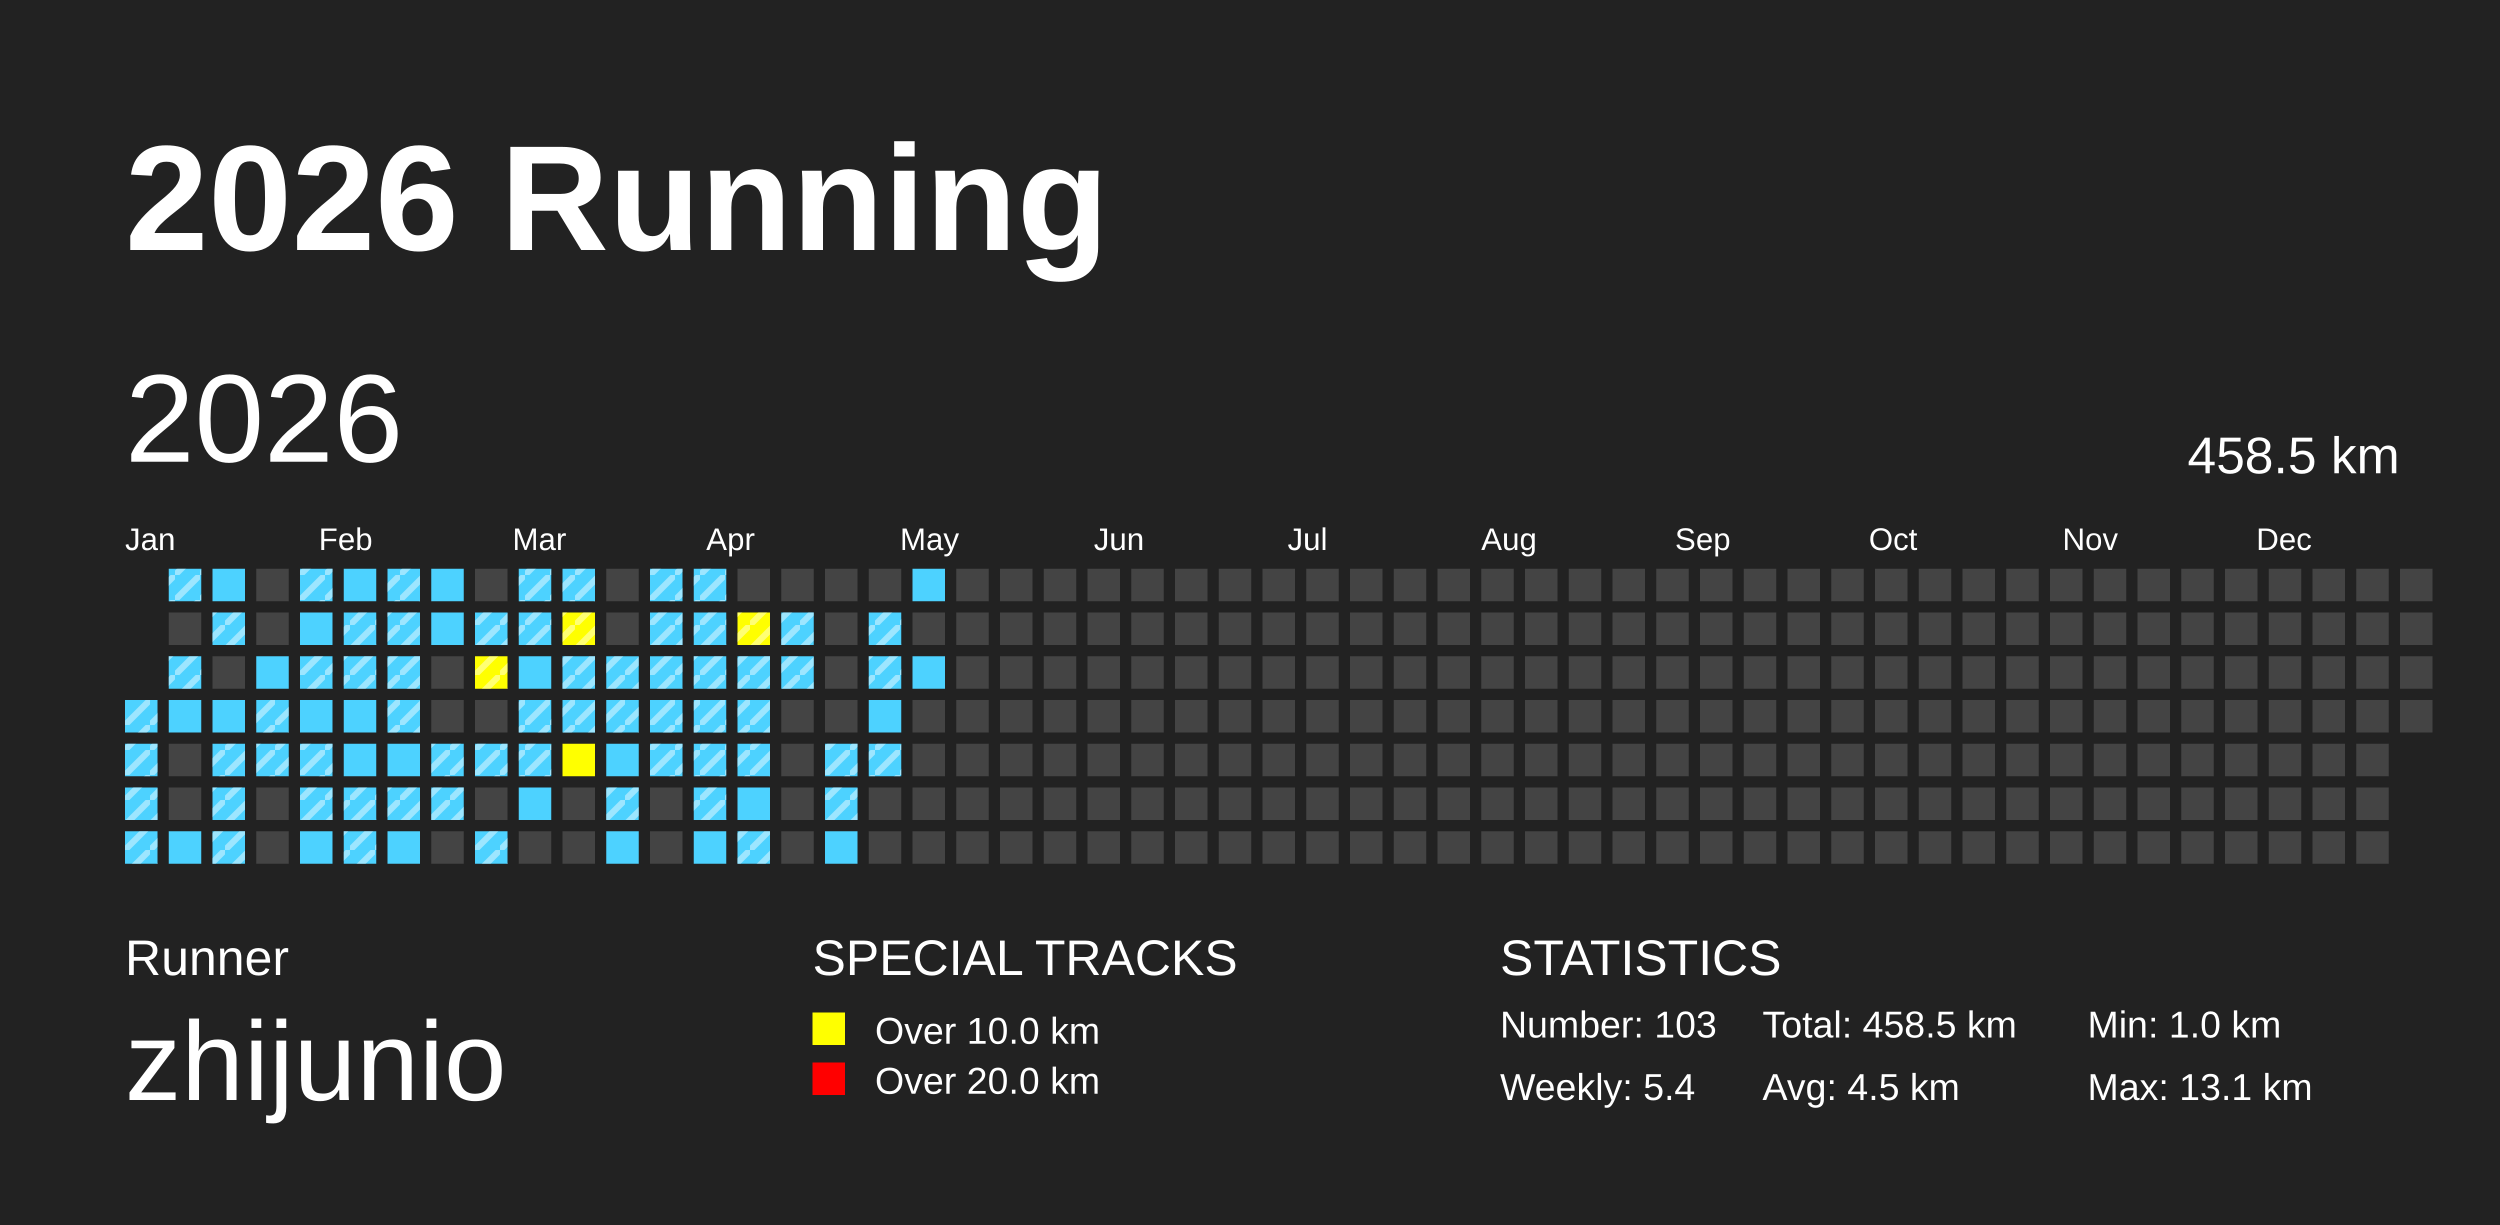
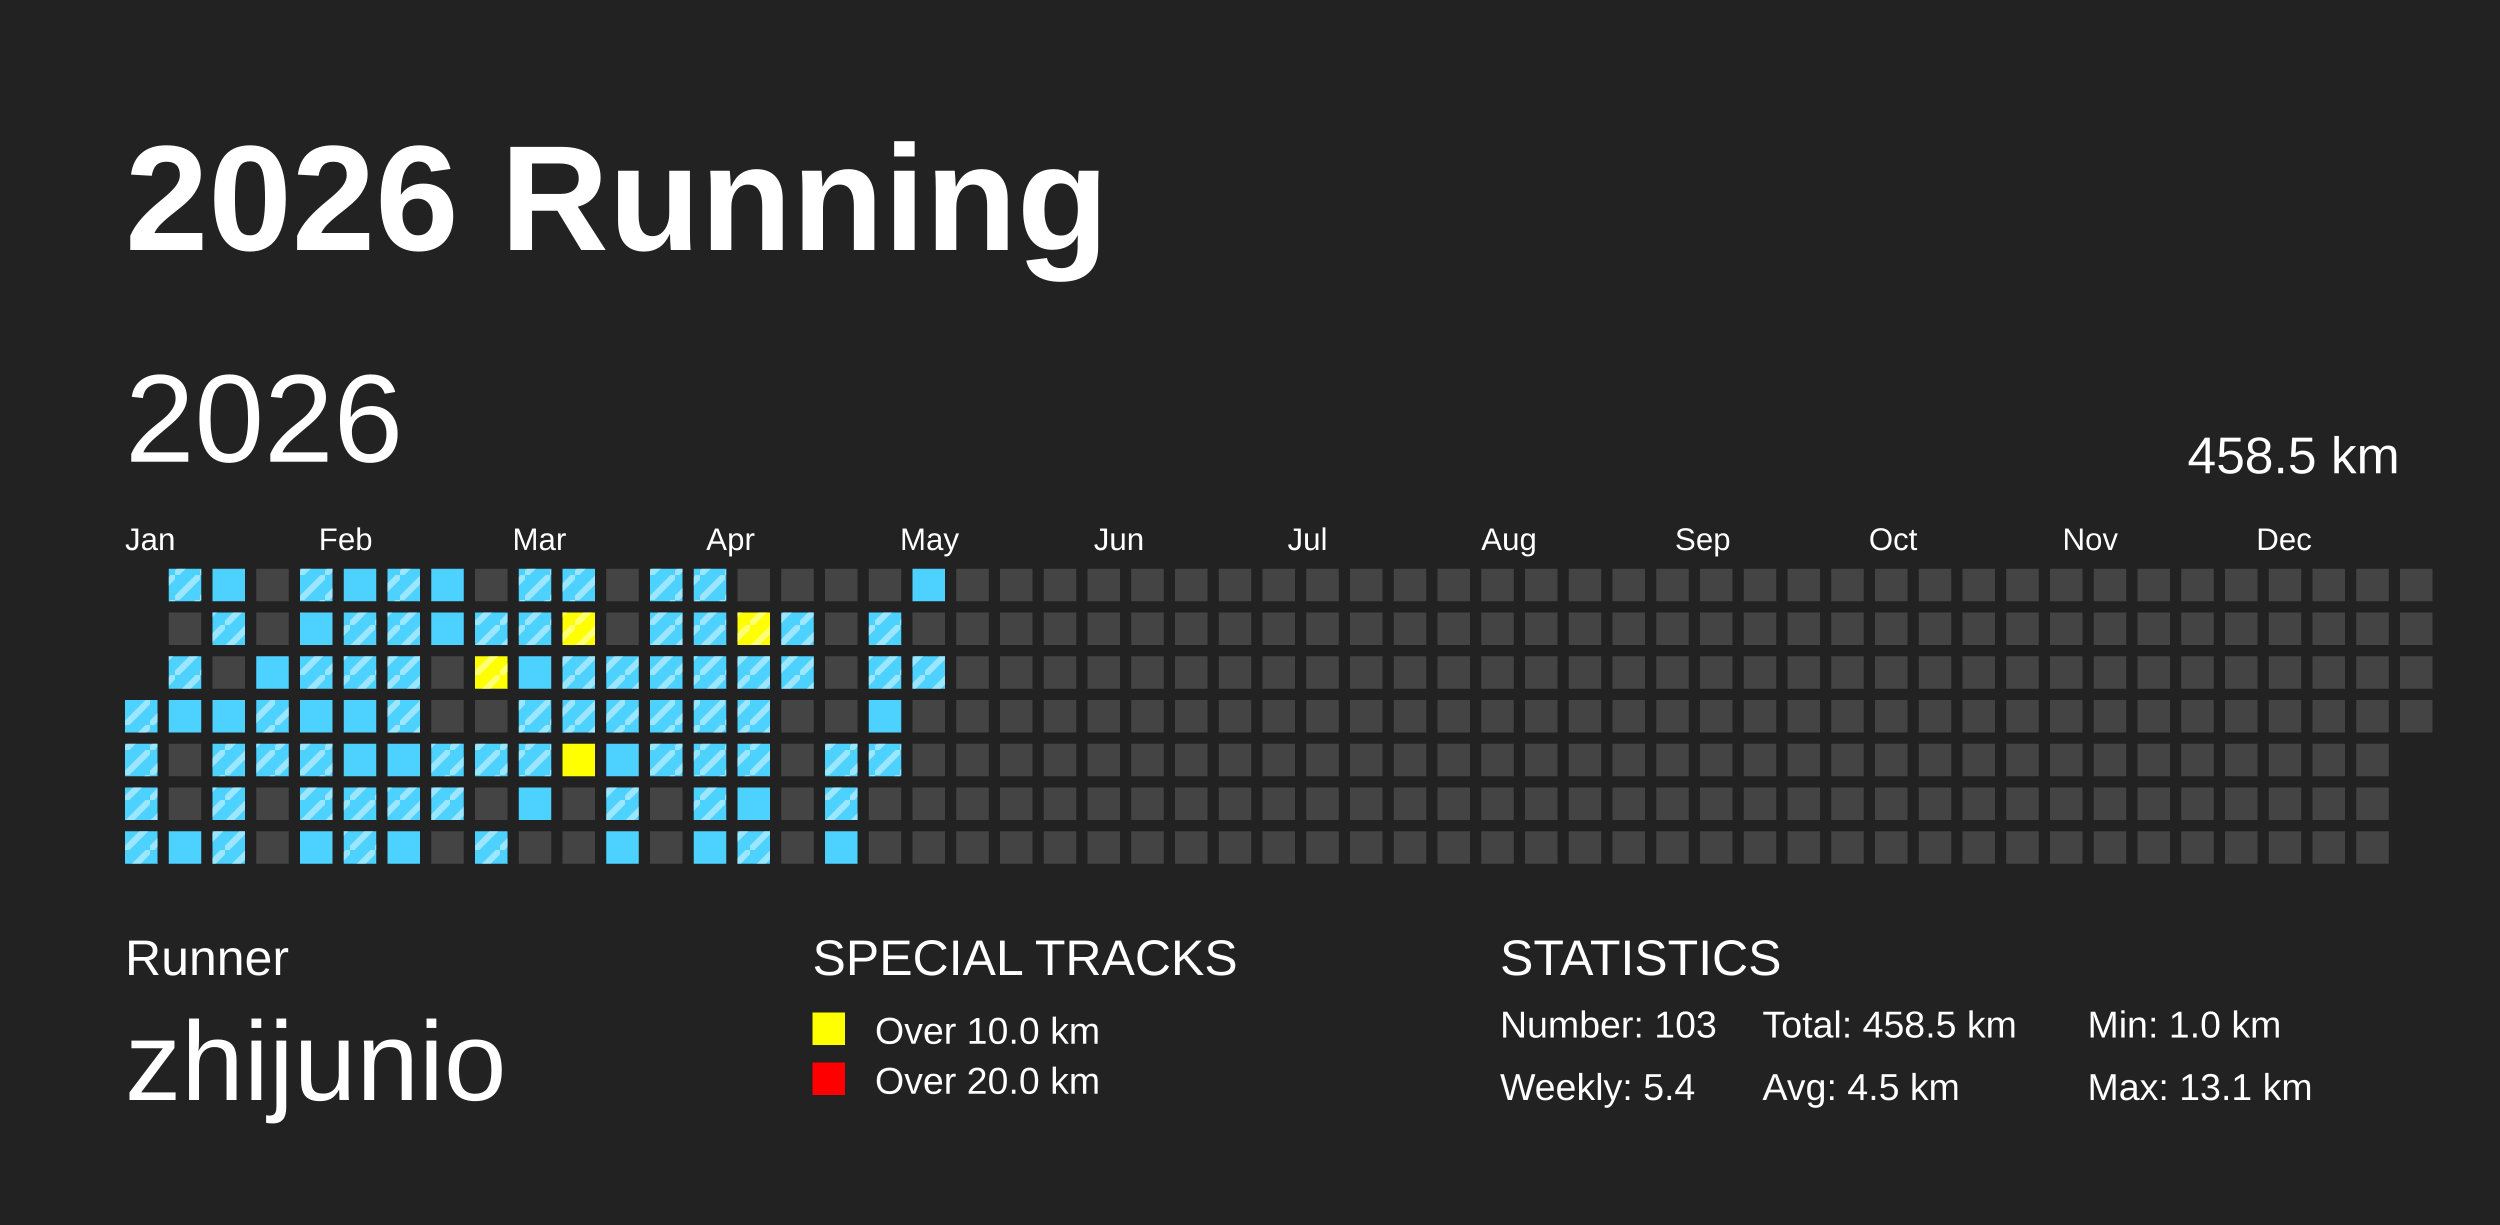
<svg xmlns="http://www.w3.org/2000/svg" baseProfile="full" height="98mm" version="1.1" viewBox="0,0,200,98" width="200mm">
  <defs>
    <pattern height="2" id="indoor-stripe" patternUnits="userSpaceOnUse" width="2">
      <line stroke="white" stroke-opacity="0.45" stroke-width="0.5" x1="0" x2="2" y1="2" y2="0" />
    </pattern>
  </defs>
  <rect fill="#222222" height="98" width="200" x="0" y="0" />
  <text fill="#FFFFFF" style="font-size:12px; font-family:Arial; font-weight:bold;" x="10" y="20">2026 Running</text>
  <text fill="#FFFFFF" style="font-size:4px; font-family:Arial" x="10" y="78">Runner</text>
  <text fill="#FFFFFF" style="font-size:9px; font-family:Arial" x="10" y="88">zhijunio</text>
  <text fill="#FFFFFF" style="font-size:4px; font-family:Arial" x="65" y="78">SPECIAL TRACKS</text>
  <rect fill="yellow" height="2.6" width="2.6" x="65" y="81" />
  <text fill="#FFFFFF" style="font-size:3px; font-family:Arial" x="70" y="83.5">Over 10.0 km</text>
  <rect fill="red" height="2.6" width="2.6" x="65" y="85" />
  <text fill="#FFFFFF" style="font-size:3px; font-family:Arial" x="70" y="87.5">Over 20.0 km</text>
  <text fill="#FFFFFF" style="font-size:4px; font-family:Arial" x="120" y="78">STATISTICS</text>
  <text fill="#FFFFFF" style="font-size:3px; font-family:Arial" x="120" y="83">Number: 103</text>
  <text fill="#FFFFFF" style="font-size:3px; font-family:Arial" x="120" y="88">Weekly: 5.4</text>
  <text fill="#FFFFFF" style="font-size:3px; font-family:Arial" x="141" y="83">Total: 458.5 km</text>
  <text fill="#FFFFFF" style="font-size:3px; font-family:Arial" x="141" y="88">Avg: 4.5 km</text>
  <text fill="#FFFFFF" style="font-size:3px; font-family:Arial" x="167" y="83">Min: 1.0 km</text>
  <text fill="#FFFFFF" style="font-size:3px; font-family:Arial" x="167" y="88">Max: 13.1 km</text>
  <text dominant-baseline="hanging" fill="#FFFFFF" style="font-size:10.0px; font-family:Arial;" x="10" y="30">2026</text>
  <text dominant-baseline="hanging" fill="#FFFFFF" style="font-size:4.125px; font-family:Arial;" x="175" y="35">458.5 km</text>
  <text fill="#FFFFFF" style="font-size:2.5px; font-family:Arial" x="10.0" y="44">Jan</text>
  <text fill="#FFFFFF" style="font-size:2.5px; font-family:Arial" x="25.5" y="44">Feb</text>
  <text fill="#FFFFFF" style="font-size:2.5px; font-family:Arial" x="41.0" y="44">Mar</text>
  <text fill="#FFFFFF" style="font-size:2.5px; font-family:Arial" x="56.5" y="44">Apr</text>
  <text fill="#FFFFFF" style="font-size:2.5px; font-family:Arial" x="72.0" y="44">May</text>
  <text fill="#FFFFFF" style="font-size:2.5px; font-family:Arial" x="87.5" y="44">Jun</text>
  <text fill="#FFFFFF" style="font-size:2.5px; font-family:Arial" x="103.0" y="44">Jul</text>
  <text fill="#FFFFFF" style="font-size:2.5px; font-family:Arial" x="118.5" y="44">Aug</text>
  <text fill="#FFFFFF" style="font-size:2.5px; font-family:Arial" x="134.0" y="44">Sep</text>
  <text fill="#FFFFFF" style="font-size:2.5px; font-family:Arial" x="149.5" y="44">Oct</text>
  <text fill="#FFFFFF" style="font-size:2.5px; font-family:Arial" x="165.0" y="44">Nov</text>
  <text fill="#FFFFFF" style="font-size:2.5px; font-family:Arial" x="180.5" y="44">Dec</text>
  <rect fill="#4DD2FF" height="2.6" width="2.6" x="10.0" y="56.0" />
  <rect fill="url(#indoor-stripe)" height="2.6" width="2.6" x="10.0" y="56.0" />
  <rect fill="#4DD2FF" height="2.6" width="2.6" x="10.0" y="59.5" />
  <rect fill="url(#indoor-stripe)" height="2.6" width="2.6" x="10.0" y="59.5" />
  <rect fill="#4DD2FF" height="2.6" width="2.6" x="10.0" y="63.0" />
  <rect fill="url(#indoor-stripe)" height="2.6" width="2.6" x="10.0" y="63.0" />
  <rect fill="#4DD2FF" height="2.6" width="2.6" x="10.0" y="66.5" />
  <rect fill="url(#indoor-stripe)" height="2.6" width="2.6" x="10.0" y="66.5" />
  <rect fill="#4DD2FF" height="2.6" width="2.6" x="13.5" y="45.5" />
  <rect fill="url(#indoor-stripe)" height="2.6" width="2.6" x="13.5" y="45.5" />
  <rect fill="#444444" height="2.6" width="2.6" x="13.5" y="49.0" />
  <rect fill="#4DD2FF" height="2.6" width="2.6" x="13.5" y="52.5" />
  <rect fill="url(#indoor-stripe)" height="2.6" width="2.6" x="13.5" y="52.5" />
  <rect fill="#4DD2FF" height="2.6" width="2.6" x="13.5" y="56.0" />
  <rect fill="#444444" height="2.6" width="2.6" x="13.5" y="59.5" />
  <rect fill="#444444" height="2.6" width="2.6" x="13.5" y="63.0" />
  <rect fill="#4DD2FF" height="2.6" width="2.6" x="13.5" y="66.5" />
  <rect fill="#4DD2FF" height="2.6" width="2.6" x="17.0" y="45.5" />
  <rect fill="#4DD2FF" height="2.6" width="2.6" x="17.0" y="49.0" />
  <rect fill="url(#indoor-stripe)" height="2.6" width="2.6" x="17.0" y="49.0" />
  <rect fill="#444444" height="2.6" width="2.6" x="17.0" y="52.5" />
  <rect fill="#4DD2FF" height="2.6" width="2.6" x="17.0" y="56.0" />
  <rect fill="#4DD2FF" height="2.6" width="2.6" x="17.0" y="59.5" />
  <rect fill="url(#indoor-stripe)" height="2.6" width="2.6" x="17.0" y="59.5" />
  <rect fill="#4DD2FF" height="2.6" width="2.6" x="17.0" y="63.0" />
  <rect fill="url(#indoor-stripe)" height="2.6" width="2.6" x="17.0" y="63.0" />
  <rect fill="#4DD2FF" height="2.6" width="2.6" x="17.0" y="66.5" />
  <rect fill="url(#indoor-stripe)" height="2.6" width="2.6" x="17.0" y="66.5" />
  <rect fill="#444444" height="2.6" width="2.6" x="20.5" y="45.5" />
  <rect fill="#444444" height="2.6" width="2.6" x="20.5" y="49.0" />
  <rect fill="#4DD2FF" height="2.6" width="2.6" x="20.5" y="52.5" />
  <rect fill="#4DD2FF" height="2.6" width="2.6" x="20.5" y="56.0" />
  <rect fill="url(#indoor-stripe)" height="2.6" width="2.6" x="20.5" y="56.0" />
  <rect fill="#4DD2FF" height="2.6" width="2.6" x="20.5" y="59.5" />
  <rect fill="url(#indoor-stripe)" height="2.6" width="2.6" x="20.5" y="59.5" />
  <rect fill="#444444" height="2.6" width="2.6" x="20.5" y="63.0" />
  <rect fill="#444444" height="2.6" width="2.6" x="20.5" y="66.5" />
  <rect fill="#4DD2FF" height="2.6" width="2.6" x="24.0" y="45.5" />
  <rect fill="url(#indoor-stripe)" height="2.6" width="2.6" x="24.0" y="45.5" />
  <rect fill="#4DD2FF" height="2.6" width="2.6" x="24.0" y="49.0" />
  <rect fill="#4DD2FF" height="2.6" width="2.6" x="24.0" y="52.5" />
  <rect fill="url(#indoor-stripe)" height="2.6" width="2.6" x="24.0" y="52.5" />
  <rect fill="#4DD2FF" height="2.6" width="2.6" x="24.0" y="56.0" />
  <rect fill="#4DD2FF" height="2.6" width="2.6" x="24.0" y="59.5" />
  <rect fill="url(#indoor-stripe)" height="2.6" width="2.6" x="24.0" y="59.5" />
  <rect fill="#4DD2FF" height="2.6" width="2.6" x="24.0" y="63.0" />
  <rect fill="url(#indoor-stripe)" height="2.6" width="2.6" x="24.0" y="63.0" />
  <rect fill="#4DD2FF" height="2.6" width="2.6" x="24.0" y="66.5" />
  <rect fill="#4DD2FF" height="2.6" width="2.6" x="27.5" y="45.5" />
  <rect fill="#4DD2FF" height="2.6" width="2.6" x="27.5" y="49.0" />
  <rect fill="url(#indoor-stripe)" height="2.6" width="2.6" x="27.5" y="49.0" />
  <rect fill="#4DD2FF" height="2.6" width="2.6" x="27.5" y="52.5" />
  <rect fill="url(#indoor-stripe)" height="2.6" width="2.6" x="27.5" y="52.5" />
  <rect fill="#4DD2FF" height="2.6" width="2.6" x="27.5" y="56.0" />
  <rect fill="#4DD2FF" height="2.6" width="2.6" x="27.5" y="59.5" />
  <rect fill="#4DD2FF" height="2.6" width="2.6" x="27.5" y="63.0" />
  <rect fill="url(#indoor-stripe)" height="2.6" width="2.6" x="27.5" y="63.0" />
  <rect fill="#4DD2FF" height="2.6" width="2.6" x="27.5" y="66.5" />
  <rect fill="url(#indoor-stripe)" height="2.6" width="2.6" x="27.5" y="66.5" />
  <rect fill="#4DD2FF" height="2.6" width="2.6" x="31.0" y="45.5" />
  <rect fill="url(#indoor-stripe)" height="2.6" width="2.6" x="31.0" y="45.5" />
  <rect fill="#4DD2FF" height="2.6" width="2.6" x="31.0" y="49.0" />
  <rect fill="url(#indoor-stripe)" height="2.6" width="2.6" x="31.0" y="49.0" />
  <rect fill="#4DD2FF" height="2.6" width="2.6" x="31.0" y="52.5" />
  <rect fill="url(#indoor-stripe)" height="2.6" width="2.6" x="31.0" y="52.5" />
  <rect fill="#4DD2FF" height="2.6" width="2.6" x="31.0" y="56.0" />
  <rect fill="url(#indoor-stripe)" height="2.6" width="2.6" x="31.0" y="56.0" />
  <rect fill="#4DD2FF" height="2.6" width="2.6" x="31.0" y="59.5" />
  <rect fill="#4DD2FF" height="2.6" width="2.6" x="31.0" y="63.0" />
  <rect fill="url(#indoor-stripe)" height="2.6" width="2.6" x="31.0" y="63.0" />
  <rect fill="#4DD2FF" height="2.6" width="2.6" x="31.0" y="66.5" />
  <rect fill="#4DD2FF" height="2.6" width="2.6" x="34.5" y="45.5" />
  <rect fill="#4DD2FF" height="2.6" width="2.6" x="34.5" y="49.0" />
  <rect fill="#444444" height="2.6" width="2.6" x="34.5" y="52.5" />
  <rect fill="#444444" height="2.6" width="2.6" x="34.5" y="56.0" />
  <rect fill="#4DD2FF" height="2.6" width="2.6" x="34.5" y="59.5" />
  <rect fill="url(#indoor-stripe)" height="2.6" width="2.6" x="34.5" y="59.5" />
  <rect fill="#4DD2FF" height="2.6" width="2.6" x="34.5" y="63.0" />
  <rect fill="url(#indoor-stripe)" height="2.6" width="2.6" x="34.5" y="63.0" />
  <rect fill="#444444" height="2.6" width="2.6" x="34.5" y="66.5" />
  <rect fill="#444444" height="2.6" width="2.6" x="38.0" y="45.5" />
  <rect fill="#4DD2FF" height="2.6" width="2.6" x="38.0" y="49.0" />
  <rect fill="url(#indoor-stripe)" height="2.6" width="2.6" x="38.0" y="49.0" />
  <rect fill="yellow" height="2.6" width="2.6" x="38.0" y="52.5" />
  <rect fill="url(#indoor-stripe)" height="2.6" width="2.6" x="38.0" y="52.5" />
  <rect fill="#444444" height="2.6" width="2.6" x="38.0" y="56.0" />
  <rect fill="#4DD2FF" height="2.6" width="2.6" x="38.0" y="59.5" />
  <rect fill="url(#indoor-stripe)" height="2.6" width="2.6" x="38.0" y="59.5" />
  <rect fill="#444444" height="2.6" width="2.6" x="38.0" y="63.0" />
  <rect fill="#4DD2FF" height="2.6" width="2.6" x="38.0" y="66.5" />
  <rect fill="url(#indoor-stripe)" height="2.6" width="2.6" x="38.0" y="66.5" />
  <rect fill="#4DD2FF" height="2.6" width="2.6" x="41.5" y="45.5" />
  <rect fill="url(#indoor-stripe)" height="2.6" width="2.6" x="41.5" y="45.5" />
  <rect fill="#4DD2FF" height="2.6" width="2.6" x="41.5" y="49.0" />
  <rect fill="url(#indoor-stripe)" height="2.6" width="2.6" x="41.5" y="49.0" />
  <rect fill="#4DD2FF" height="2.6" width="2.6" x="41.5" y="52.5" />
  <rect fill="#4DD2FF" height="2.6" width="2.6" x="41.5" y="56.0" />
  <rect fill="url(#indoor-stripe)" height="2.6" width="2.6" x="41.5" y="56.0" />
  <rect fill="#4DD2FF" height="2.6" width="2.6" x="41.5" y="59.5" />
  <rect fill="url(#indoor-stripe)" height="2.6" width="2.6" x="41.5" y="59.5" />
  <rect fill="#4DD2FF" height="2.6" width="2.6" x="41.5" y="63.0" />
  <rect fill="#444444" height="2.6" width="2.6" x="41.5" y="66.5" />
  <rect fill="#4DD2FF" height="2.6" width="2.6" x="45.0" y="45.5" />
  <rect fill="url(#indoor-stripe)" height="2.6" width="2.6" x="45.0" y="45.5" />
  <rect fill="yellow" height="2.6" width="2.6" x="45.0" y="49.0" />
  <rect fill="url(#indoor-stripe)" height="2.6" width="2.6" x="45.0" y="49.0" />
  <rect fill="#4DD2FF" height="2.6" width="2.6" x="45.0" y="52.5" />
  <rect fill="url(#indoor-stripe)" height="2.6" width="2.6" x="45.0" y="52.5" />
  <rect fill="#4DD2FF" height="2.6" width="2.6" x="45.0" y="56.0" />
  <rect fill="url(#indoor-stripe)" height="2.6" width="2.6" x="45.0" y="56.0" />
  <rect fill="yellow" height="2.6" width="2.6" x="45.0" y="59.5" />
  <rect fill="#444444" height="2.6" width="2.6" x="45.0" y="63.0" />
  <rect fill="#444444" height="2.6" width="2.6" x="45.0" y="66.5" />
  <rect fill="#444444" height="2.6" width="2.6" x="48.5" y="45.5" />
  <rect fill="#444444" height="2.6" width="2.6" x="48.5" y="49.0" />
  <rect fill="#4DD2FF" height="2.6" width="2.6" x="48.5" y="52.5" />
  <rect fill="url(#indoor-stripe)" height="2.6" width="2.6" x="48.5" y="52.5" />
  <rect fill="#4DD2FF" height="2.6" width="2.6" x="48.5" y="56.0" />
  <rect fill="url(#indoor-stripe)" height="2.6" width="2.6" x="48.5" y="56.0" />
  <rect fill="#4DD2FF" height="2.6" width="2.6" x="48.5" y="59.5" />
  <rect fill="#4DD2FF" height="2.6" width="2.6" x="48.5" y="63.0" />
  <rect fill="url(#indoor-stripe)" height="2.6" width="2.6" x="48.5" y="63.0" />
  <rect fill="#4DD2FF" height="2.6" width="2.6" x="48.5" y="66.5" />
  <rect fill="#4DD2FF" height="2.6" width="2.6" x="52.0" y="45.5" />
  <rect fill="url(#indoor-stripe)" height="2.6" width="2.6" x="52.0" y="45.5" />
  <rect fill="#4DD2FF" height="2.6" width="2.6" x="52.0" y="49.0" />
  <rect fill="url(#indoor-stripe)" height="2.6" width="2.6" x="52.0" y="49.0" />
  <rect fill="#4DD2FF" height="2.6" width="2.6" x="52.0" y="52.5" />
  <rect fill="url(#indoor-stripe)" height="2.6" width="2.6" x="52.0" y="52.5" />
  <rect fill="#4DD2FF" height="2.6" width="2.6" x="52.0" y="56.0" />
  <rect fill="url(#indoor-stripe)" height="2.6" width="2.6" x="52.0" y="56.0" />
  <rect fill="#4DD2FF" height="2.6" width="2.6" x="52.0" y="59.5" />
  <rect fill="url(#indoor-stripe)" height="2.6" width="2.6" x="52.0" y="59.5" />
  <rect fill="#444444" height="2.6" width="2.6" x="52.0" y="63.0" />
  <rect fill="#444444" height="2.6" width="2.6" x="52.0" y="66.5" />
  <rect fill="#4DD2FF" height="2.6" width="2.6" x="55.5" y="45.5" />
  <rect fill="url(#indoor-stripe)" height="2.6" width="2.6" x="55.5" y="45.5" />
  <rect fill="#4DD2FF" height="2.6" width="2.6" x="55.5" y="49.0" />
  <rect fill="url(#indoor-stripe)" height="2.6" width="2.6" x="55.5" y="49.0" />
  <rect fill="#4DD2FF" height="2.6" width="2.6" x="55.5" y="52.5" />
  <rect fill="url(#indoor-stripe)" height="2.6" width="2.6" x="55.5" y="52.5" />
  <rect fill="#4DD2FF" height="2.6" width="2.6" x="55.5" y="56.0" />
  <rect fill="url(#indoor-stripe)" height="2.6" width="2.6" x="55.5" y="56.0" />
  <rect fill="#4DD2FF" height="2.6" width="2.6" x="55.5" y="59.5" />
  <rect fill="url(#indoor-stripe)" height="2.6" width="2.6" x="55.5" y="59.5" />
  <rect fill="#4DD2FF" height="2.6" width="2.6" x="55.5" y="63.0" />
  <rect fill="url(#indoor-stripe)" height="2.6" width="2.6" x="55.5" y="63.0" />
  <rect fill="#4DD2FF" height="2.6" width="2.6" x="55.5" y="66.5" />
  <rect fill="#444444" height="2.6" width="2.6" x="59.0" y="45.5" />
  <rect fill="yellow" height="2.6" width="2.6" x="59.0" y="49.0" />
  <rect fill="url(#indoor-stripe)" height="2.6" width="2.6" x="59.0" y="49.0" />
  <rect fill="#4DD2FF" height="2.6" width="2.6" x="59.0" y="52.5" />
  <rect fill="url(#indoor-stripe)" height="2.6" width="2.6" x="59.0" y="52.5" />
  <rect fill="#4DD2FF" height="2.6" width="2.6" x="59.0" y="56.0" />
  <rect fill="url(#indoor-stripe)" height="2.6" width="2.6" x="59.0" y="56.0" />
  <rect fill="#4DD2FF" height="2.6" width="2.6" x="59.0" y="59.5" />
  <rect fill="url(#indoor-stripe)" height="2.6" width="2.6" x="59.0" y="59.5" />
  <rect fill="#4DD2FF" height="2.6" width="2.6" x="59.0" y="63.0" />
  <rect fill="#4DD2FF" height="2.6" width="2.6" x="59.0" y="66.5" />
  <rect fill="url(#indoor-stripe)" height="2.6" width="2.6" x="59.0" y="66.5" />
  <rect fill="#444444" height="2.6" width="2.6" x="62.5" y="45.5" />
  <rect fill="#4DD2FF" height="2.6" width="2.6" x="62.5" y="49.0" />
  <rect fill="url(#indoor-stripe)" height="2.6" width="2.6" x="62.5" y="49.0" />
  <rect fill="#4DD2FF" height="2.6" width="2.6" x="62.5" y="52.5" />
  <rect fill="url(#indoor-stripe)" height="2.6" width="2.6" x="62.5" y="52.5" />
  <rect fill="#444444" height="2.6" width="2.6" x="62.5" y="56.0" />
  <rect fill="#444444" height="2.6" width="2.6" x="62.5" y="59.5" />
  <rect fill="#444444" height="2.6" width="2.6" x="62.5" y="63.0" />
  <rect fill="#444444" height="2.6" width="2.6" x="62.5" y="66.5" />
  <rect fill="#444444" height="2.6" width="2.6" x="66.0" y="45.5" />
  <rect fill="#444444" height="2.6" width="2.6" x="66.0" y="49.0" />
  <rect fill="#444444" height="2.6" width="2.6" x="66.0" y="52.5" />
  <rect fill="#444444" height="2.6" width="2.6" x="66.0" y="56.0" />
  <rect fill="#4DD2FF" height="2.6" width="2.6" x="66.0" y="59.5" />
  <rect fill="url(#indoor-stripe)" height="2.6" width="2.6" x="66.0" y="59.5" />
  <rect fill="#4DD2FF" height="2.6" width="2.6" x="66.0" y="63.0" />
  <rect fill="url(#indoor-stripe)" height="2.6" width="2.6" x="66.0" y="63.0" />
  <rect fill="#4DD2FF" height="2.6" width="2.6" x="66.0" y="66.5" />
  <rect fill="#444444" height="2.6" width="2.6" x="69.5" y="45.5" />
  <rect fill="#4DD2FF" height="2.6" width="2.6" x="69.5" y="49.0" />
  <rect fill="url(#indoor-stripe)" height="2.6" width="2.6" x="69.5" y="49.0" />
  <rect fill="#4DD2FF" height="2.6" width="2.6" x="69.5" y="52.5" />
  <rect fill="url(#indoor-stripe)" height="2.6" width="2.6" x="69.5" y="52.5" />
  <rect fill="#4DD2FF" height="2.6" width="2.6" x="69.5" y="56.0" />
  <rect fill="#4DD2FF" height="2.6" width="2.6" x="69.5" y="59.5" />
  <rect fill="url(#indoor-stripe)" height="2.6" width="2.6" x="69.5" y="59.5" />
  <rect fill="#444444" height="2.6" width="2.6" x="69.5" y="63.0" />
  <rect fill="#444444" height="2.6" width="2.6" x="69.5" y="66.5" />
  <rect fill="#4DD2FF" height="2.6" width="2.6" x="73.0" y="45.5" />
  <rect fill="#444444" height="2.6" width="2.6" x="73.0" y="49.0" />
  <rect fill="#4DD2FF" height="2.6" width="2.6" x="73.0" y="52.5" />
+   <rect fill="url(#indoor-stripe)" height="2.6" width="2.6" x="73.0" y="52.5" />
  <rect fill="#444444" height="2.6" width="2.6" x="73.0" y="56.0" />
  <rect fill="#444444" height="2.6" width="2.6" x="73.0" y="59.5" />
  <rect fill="#444444" height="2.6" width="2.6" x="73.0" y="63.0" />
  <rect fill="#444444" height="2.6" width="2.6" x="73.0" y="66.5" />
  <rect fill="#444444" height="2.6" width="2.6" x="76.5" y="45.5" />
  <rect fill="#444444" height="2.6" width="2.6" x="76.5" y="49.0" />
  <rect fill="#444444" height="2.6" width="2.6" x="76.5" y="52.5" />
  <rect fill="#444444" height="2.6" width="2.6" x="76.5" y="56.0" />
  <rect fill="#444444" height="2.6" width="2.6" x="76.5" y="59.5" />
  <rect fill="#444444" height="2.6" width="2.6" x="76.5" y="63.0" />
  <rect fill="#444444" height="2.6" width="2.6" x="76.5" y="66.5" />
  <rect fill="#444444" height="2.6" width="2.6" x="80.0" y="45.5" />
  <rect fill="#444444" height="2.6" width="2.6" x="80.0" y="49.0" />
  <rect fill="#444444" height="2.6" width="2.6" x="80.0" y="52.5" />
  <rect fill="#444444" height="2.6" width="2.6" x="80.0" y="56.0" />
  <rect fill="#444444" height="2.6" width="2.6" x="80.0" y="59.5" />
  <rect fill="#444444" height="2.6" width="2.6" x="80.0" y="63.0" />
  <rect fill="#444444" height="2.6" width="2.6" x="80.0" y="66.5" />
  <rect fill="#444444" height="2.6" width="2.6" x="83.5" y="45.5" />
  <rect fill="#444444" height="2.6" width="2.6" x="83.5" y="49.0" />
  <rect fill="#444444" height="2.6" width="2.6" x="83.5" y="52.5" />
  <rect fill="#444444" height="2.6" width="2.6" x="83.5" y="56.0" />
  <rect fill="#444444" height="2.6" width="2.6" x="83.5" y="59.5" />
  <rect fill="#444444" height="2.6" width="2.6" x="83.5" y="63.0" />
  <rect fill="#444444" height="2.6" width="2.6" x="83.5" y="66.5" />
  <rect fill="#444444" height="2.6" width="2.6" x="87.0" y="45.5" />
  <rect fill="#444444" height="2.6" width="2.6" x="87.0" y="49.0" />
  <rect fill="#444444" height="2.6" width="2.6" x="87.0" y="52.5" />
  <rect fill="#444444" height="2.6" width="2.6" x="87.0" y="56.0" />
  <rect fill="#444444" height="2.6" width="2.6" x="87.0" y="59.5" />
  <rect fill="#444444" height="2.6" width="2.6" x="87.0" y="63.0" />
  <rect fill="#444444" height="2.6" width="2.6" x="87.0" y="66.5" />
  <rect fill="#444444" height="2.6" width="2.6" x="90.5" y="45.5" />
  <rect fill="#444444" height="2.6" width="2.6" x="90.5" y="49.0" />
  <rect fill="#444444" height="2.6" width="2.6" x="90.5" y="52.5" />
  <rect fill="#444444" height="2.6" width="2.6" x="90.5" y="56.0" />
  <rect fill="#444444" height="2.6" width="2.6" x="90.5" y="59.5" />
  <rect fill="#444444" height="2.6" width="2.6" x="90.5" y="63.0" />
  <rect fill="#444444" height="2.6" width="2.6" x="90.5" y="66.5" />
  <rect fill="#444444" height="2.6" width="2.6" x="94.0" y="45.5" />
  <rect fill="#444444" height="2.6" width="2.6" x="94.0" y="49.0" />
  <rect fill="#444444" height="2.6" width="2.6" x="94.0" y="52.5" />
  <rect fill="#444444" height="2.6" width="2.6" x="94.0" y="56.0" />
  <rect fill="#444444" height="2.6" width="2.6" x="94.0" y="59.5" />
  <rect fill="#444444" height="2.6" width="2.6" x="94.0" y="63.0" />
  <rect fill="#444444" height="2.6" width="2.6" x="94.0" y="66.5" />
  <rect fill="#444444" height="2.6" width="2.6" x="97.5" y="45.5" />
  <rect fill="#444444" height="2.6" width="2.6" x="97.5" y="49.0" />
  <rect fill="#444444" height="2.6" width="2.6" x="97.5" y="52.5" />
  <rect fill="#444444" height="2.6" width="2.6" x="97.5" y="56.0" />
  <rect fill="#444444" height="2.6" width="2.6" x="97.5" y="59.5" />
  <rect fill="#444444" height="2.6" width="2.6" x="97.5" y="63.0" />
  <rect fill="#444444" height="2.6" width="2.6" x="97.5" y="66.5" />
  <rect fill="#444444" height="2.6" width="2.6" x="101.0" y="45.5" />
  <rect fill="#444444" height="2.6" width="2.6" x="101.0" y="49.0" />
  <rect fill="#444444" height="2.6" width="2.6" x="101.0" y="52.5" />
  <rect fill="#444444" height="2.6" width="2.6" x="101.0" y="56.0" />
  <rect fill="#444444" height="2.6" width="2.6" x="101.0" y="59.5" />
  <rect fill="#444444" height="2.6" width="2.6" x="101.0" y="63.0" />
  <rect fill="#444444" height="2.6" width="2.6" x="101.0" y="66.5" />
  <rect fill="#444444" height="2.6" width="2.6" x="104.5" y="45.5" />
  <rect fill="#444444" height="2.6" width="2.6" x="104.5" y="49.0" />
  <rect fill="#444444" height="2.6" width="2.6" x="104.5" y="52.5" />
  <rect fill="#444444" height="2.6" width="2.6" x="104.5" y="56.0" />
  <rect fill="#444444" height="2.6" width="2.6" x="104.5" y="59.5" />
  <rect fill="#444444" height="2.6" width="2.6" x="104.5" y="63.0" />
  <rect fill="#444444" height="2.6" width="2.6" x="104.5" y="66.5" />
  <rect fill="#444444" height="2.6" width="2.6" x="108.0" y="45.5" />
  <rect fill="#444444" height="2.6" width="2.6" x="108.0" y="49.0" />
  <rect fill="#444444" height="2.6" width="2.6" x="108.0" y="52.5" />
  <rect fill="#444444" height="2.6" width="2.6" x="108.0" y="56.0" />
  <rect fill="#444444" height="2.6" width="2.6" x="108.0" y="59.5" />
  <rect fill="#444444" height="2.6" width="2.6" x="108.0" y="63.0" />
  <rect fill="#444444" height="2.6" width="2.6" x="108.0" y="66.5" />
  <rect fill="#444444" height="2.6" width="2.6" x="111.5" y="45.5" />
  <rect fill="#444444" height="2.6" width="2.6" x="111.5" y="49.0" />
  <rect fill="#444444" height="2.6" width="2.6" x="111.5" y="52.5" />
  <rect fill="#444444" height="2.6" width="2.6" x="111.5" y="56.0" />
  <rect fill="#444444" height="2.6" width="2.6" x="111.5" y="59.5" />
  <rect fill="#444444" height="2.6" width="2.6" x="111.5" y="63.0" />
  <rect fill="#444444" height="2.6" width="2.6" x="111.5" y="66.5" />
  <rect fill="#444444" height="2.6" width="2.6" x="115.0" y="45.5" />
  <rect fill="#444444" height="2.6" width="2.6" x="115.0" y="49.0" />
  <rect fill="#444444" height="2.6" width="2.6" x="115.0" y="52.5" />
  <rect fill="#444444" height="2.6" width="2.6" x="115.0" y="56.0" />
  <rect fill="#444444" height="2.6" width="2.6" x="115.0" y="59.5" />
  <rect fill="#444444" height="2.6" width="2.6" x="115.0" y="63.0" />
  <rect fill="#444444" height="2.6" width="2.6" x="115.0" y="66.5" />
  <rect fill="#444444" height="2.6" width="2.6" x="118.5" y="45.5" />
  <rect fill="#444444" height="2.6" width="2.6" x="118.5" y="49.0" />
  <rect fill="#444444" height="2.6" width="2.6" x="118.5" y="52.5" />
  <rect fill="#444444" height="2.6" width="2.6" x="118.5" y="56.0" />
  <rect fill="#444444" height="2.6" width="2.6" x="118.5" y="59.5" />
  <rect fill="#444444" height="2.6" width="2.6" x="118.5" y="63.0" />
  <rect fill="#444444" height="2.6" width="2.6" x="118.5" y="66.5" />
  <rect fill="#444444" height="2.6" width="2.6" x="122.0" y="45.5" />
  <rect fill="#444444" height="2.6" width="2.6" x="122.0" y="49.0" />
  <rect fill="#444444" height="2.6" width="2.6" x="122.0" y="52.5" />
  <rect fill="#444444" height="2.6" width="2.6" x="122.0" y="56.0" />
  <rect fill="#444444" height="2.6" width="2.6" x="122.0" y="59.5" />
  <rect fill="#444444" height="2.6" width="2.6" x="122.0" y="63.0" />
  <rect fill="#444444" height="2.6" width="2.6" x="122.0" y="66.5" />
  <rect fill="#444444" height="2.6" width="2.6" x="125.5" y="45.5" />
  <rect fill="#444444" height="2.6" width="2.6" x="125.5" y="49.0" />
  <rect fill="#444444" height="2.6" width="2.6" x="125.5" y="52.5" />
  <rect fill="#444444" height="2.6" width="2.6" x="125.5" y="56.0" />
  <rect fill="#444444" height="2.6" width="2.6" x="125.5" y="59.5" />
  <rect fill="#444444" height="2.6" width="2.6" x="125.5" y="63.0" />
  <rect fill="#444444" height="2.6" width="2.6" x="125.5" y="66.5" />
  <rect fill="#444444" height="2.6" width="2.6" x="129.0" y="45.5" />
  <rect fill="#444444" height="2.6" width="2.6" x="129.0" y="49.0" />
  <rect fill="#444444" height="2.6" width="2.6" x="129.0" y="52.5" />
  <rect fill="#444444" height="2.6" width="2.6" x="129.0" y="56.0" />
  <rect fill="#444444" height="2.6" width="2.6" x="129.0" y="59.5" />
  <rect fill="#444444" height="2.6" width="2.6" x="129.0" y="63.0" />
  <rect fill="#444444" height="2.6" width="2.6" x="129.0" y="66.5" />
  <rect fill="#444444" height="2.6" width="2.6" x="132.5" y="45.5" />
  <rect fill="#444444" height="2.6" width="2.6" x="132.5" y="49.0" />
  <rect fill="#444444" height="2.6" width="2.6" x="132.5" y="52.5" />
  <rect fill="#444444" height="2.6" width="2.6" x="132.5" y="56.0" />
  <rect fill="#444444" height="2.6" width="2.6" x="132.5" y="59.5" />
  <rect fill="#444444" height="2.6" width="2.6" x="132.5" y="63.0" />
  <rect fill="#444444" height="2.6" width="2.6" x="132.5" y="66.5" />
  <rect fill="#444444" height="2.6" width="2.6" x="136.0" y="45.5" />
  <rect fill="#444444" height="2.6" width="2.6" x="136.0" y="49.0" />
  <rect fill="#444444" height="2.6" width="2.6" x="136.0" y="52.5" />
  <rect fill="#444444" height="2.6" width="2.6" x="136.0" y="56.0" />
  <rect fill="#444444" height="2.6" width="2.6" x="136.0" y="59.5" />
  <rect fill="#444444" height="2.6" width="2.6" x="136.0" y="63.0" />
  <rect fill="#444444" height="2.6" width="2.6" x="136.0" y="66.5" />
  <rect fill="#444444" height="2.6" width="2.6" x="139.5" y="45.5" />
  <rect fill="#444444" height="2.6" width="2.6" x="139.5" y="49.0" />
  <rect fill="#444444" height="2.6" width="2.6" x="139.5" y="52.5" />
  <rect fill="#444444" height="2.6" width="2.6" x="139.5" y="56.0" />
  <rect fill="#444444" height="2.6" width="2.6" x="139.5" y="59.5" />
  <rect fill="#444444" height="2.6" width="2.6" x="139.5" y="63.0" />
  <rect fill="#444444" height="2.6" width="2.6" x="139.5" y="66.5" />
  <rect fill="#444444" height="2.6" width="2.6" x="143.0" y="45.5" />
  <rect fill="#444444" height="2.6" width="2.6" x="143.0" y="49.0" />
  <rect fill="#444444" height="2.6" width="2.6" x="143.0" y="52.5" />
  <rect fill="#444444" height="2.6" width="2.6" x="143.0" y="56.0" />
  <rect fill="#444444" height="2.6" width="2.6" x="143.0" y="59.5" />
  <rect fill="#444444" height="2.6" width="2.6" x="143.0" y="63.0" />
  <rect fill="#444444" height="2.6" width="2.6" x="143.0" y="66.5" />
  <rect fill="#444444" height="2.6" width="2.6" x="146.5" y="45.5" />
  <rect fill="#444444" height="2.6" width="2.6" x="146.5" y="49.0" />
  <rect fill="#444444" height="2.6" width="2.6" x="146.5" y="52.5" />
  <rect fill="#444444" height="2.6" width="2.6" x="146.5" y="56.0" />
  <rect fill="#444444" height="2.6" width="2.6" x="146.5" y="59.5" />
  <rect fill="#444444" height="2.6" width="2.6" x="146.5" y="63.0" />
  <rect fill="#444444" height="2.6" width="2.6" x="146.5" y="66.5" />
  <rect fill="#444444" height="2.6" width="2.6" x="150.0" y="45.5" />
  <rect fill="#444444" height="2.6" width="2.6" x="150.0" y="49.0" />
  <rect fill="#444444" height="2.6" width="2.6" x="150.0" y="52.5" />
  <rect fill="#444444" height="2.6" width="2.6" x="150.0" y="56.0" />
  <rect fill="#444444" height="2.6" width="2.6" x="150.0" y="59.5" />
  <rect fill="#444444" height="2.6" width="2.6" x="150.0" y="63.0" />
  <rect fill="#444444" height="2.6" width="2.6" x="150.0" y="66.5" />
  <rect fill="#444444" height="2.6" width="2.6" x="153.5" y="45.5" />
  <rect fill="#444444" height="2.6" width="2.6" x="153.5" y="49.0" />
  <rect fill="#444444" height="2.6" width="2.6" x="153.5" y="52.5" />
  <rect fill="#444444" height="2.6" width="2.6" x="153.5" y="56.0" />
  <rect fill="#444444" height="2.6" width="2.6" x="153.5" y="59.5" />
  <rect fill="#444444" height="2.6" width="2.6" x="153.5" y="63.0" />
  <rect fill="#444444" height="2.6" width="2.6" x="153.5" y="66.5" />
  <rect fill="#444444" height="2.6" width="2.6" x="157.0" y="45.5" />
  <rect fill="#444444" height="2.6" width="2.6" x="157.0" y="49.0" />
  <rect fill="#444444" height="2.6" width="2.6" x="157.0" y="52.5" />
  <rect fill="#444444" height="2.6" width="2.6" x="157.0" y="56.0" />
  <rect fill="#444444" height="2.6" width="2.6" x="157.0" y="59.5" />
  <rect fill="#444444" height="2.6" width="2.6" x="157.0" y="63.0" />
  <rect fill="#444444" height="2.6" width="2.6" x="157.0" y="66.5" />
  <rect fill="#444444" height="2.6" width="2.6" x="160.5" y="45.5" />
  <rect fill="#444444" height="2.6" width="2.6" x="160.5" y="49.0" />
  <rect fill="#444444" height="2.6" width="2.6" x="160.5" y="52.5" />
  <rect fill="#444444" height="2.6" width="2.6" x="160.5" y="56.0" />
  <rect fill="#444444" height="2.6" width="2.6" x="160.5" y="59.5" />
  <rect fill="#444444" height="2.6" width="2.6" x="160.5" y="63.0" />
  <rect fill="#444444" height="2.6" width="2.6" x="160.5" y="66.5" />
  <rect fill="#444444" height="2.6" width="2.6" x="164.0" y="45.5" />
  <rect fill="#444444" height="2.6" width="2.6" x="164.0" y="49.0" />
  <rect fill="#444444" height="2.6" width="2.6" x="164.0" y="52.5" />
  <rect fill="#444444" height="2.6" width="2.6" x="164.0" y="56.0" />
  <rect fill="#444444" height="2.6" width="2.6" x="164.0" y="59.5" />
  <rect fill="#444444" height="2.6" width="2.6" x="164.0" y="63.0" />
  <rect fill="#444444" height="2.6" width="2.6" x="164.0" y="66.5" />
  <rect fill="#444444" height="2.6" width="2.6" x="167.5" y="45.5" />
  <rect fill="#444444" height="2.6" width="2.6" x="167.5" y="49.0" />
  <rect fill="#444444" height="2.6" width="2.6" x="167.5" y="52.5" />
  <rect fill="#444444" height="2.6" width="2.6" x="167.5" y="56.0" />
  <rect fill="#444444" height="2.6" width="2.6" x="167.5" y="59.5" />
  <rect fill="#444444" height="2.6" width="2.6" x="167.5" y="63.0" />
  <rect fill="#444444" height="2.6" width="2.6" x="167.5" y="66.5" />
  <rect fill="#444444" height="2.6" width="2.6" x="171.0" y="45.5" />
  <rect fill="#444444" height="2.6" width="2.6" x="171.0" y="49.0" />
  <rect fill="#444444" height="2.6" width="2.6" x="171.0" y="52.5" />
  <rect fill="#444444" height="2.6" width="2.6" x="171.0" y="56.0" />
  <rect fill="#444444" height="2.6" width="2.6" x="171.0" y="59.5" />
  <rect fill="#444444" height="2.6" width="2.6" x="171.0" y="63.0" />
  <rect fill="#444444" height="2.6" width="2.6" x="171.0" y="66.5" />
  <rect fill="#444444" height="2.6" width="2.6" x="174.5" y="45.5" />
  <rect fill="#444444" height="2.6" width="2.6" x="174.5" y="49.0" />
  <rect fill="#444444" height="2.6" width="2.6" x="174.5" y="52.5" />
  <rect fill="#444444" height="2.6" width="2.6" x="174.5" y="56.0" />
  <rect fill="#444444" height="2.6" width="2.6" x="174.5" y="59.5" />
  <rect fill="#444444" height="2.6" width="2.6" x="174.5" y="63.0" />
  <rect fill="#444444" height="2.6" width="2.6" x="174.5" y="66.5" />
  <rect fill="#444444" height="2.6" width="2.6" x="178.0" y="45.5" />
  <rect fill="#444444" height="2.6" width="2.6" x="178.0" y="49.0" />
  <rect fill="#444444" height="2.6" width="2.6" x="178.0" y="52.5" />
  <rect fill="#444444" height="2.6" width="2.6" x="178.0" y="56.0" />
  <rect fill="#444444" height="2.6" width="2.6" x="178.0" y="59.5" />
  <rect fill="#444444" height="2.6" width="2.6" x="178.0" y="63.0" />
  <rect fill="#444444" height="2.6" width="2.6" x="178.0" y="66.5" />
  <rect fill="#444444" height="2.6" width="2.6" x="181.5" y="45.5" />
  <rect fill="#444444" height="2.6" width="2.6" x="181.5" y="49.0" />
  <rect fill="#444444" height="2.6" width="2.6" x="181.5" y="52.5" />
  <rect fill="#444444" height="2.6" width="2.6" x="181.5" y="56.0" />
  <rect fill="#444444" height="2.6" width="2.6" x="181.5" y="59.5" />
  <rect fill="#444444" height="2.6" width="2.6" x="181.5" y="63.0" />
  <rect fill="#444444" height="2.6" width="2.6" x="181.5" y="66.5" />
  <rect fill="#444444" height="2.6" width="2.6" x="185.0" y="45.5" />
  <rect fill="#444444" height="2.6" width="2.6" x="185.0" y="49.0" />
  <rect fill="#444444" height="2.6" width="2.6" x="185.0" y="52.5" />
  <rect fill="#444444" height="2.6" width="2.6" x="185.0" y="56.0" />
  <rect fill="#444444" height="2.6" width="2.6" x="185.0" y="59.5" />
  <rect fill="#444444" height="2.6" width="2.6" x="185.0" y="63.0" />
  <rect fill="#444444" height="2.6" width="2.6" x="185.0" y="66.5" />
  <rect fill="#444444" height="2.6" width="2.6" x="188.5" y="45.5" />
  <rect fill="#444444" height="2.6" width="2.6" x="188.5" y="49.0" />
  <rect fill="#444444" height="2.6" width="2.6" x="188.5" y="52.5" />
  <rect fill="#444444" height="2.6" width="2.6" x="188.5" y="56.0" />
  <rect fill="#444444" height="2.6" width="2.6" x="188.5" y="59.5" />
  <rect fill="#444444" height="2.6" width="2.6" x="188.5" y="63.0" />
  <rect fill="#444444" height="2.6" width="2.6" x="188.5" y="66.5" />
  <rect fill="#444444" height="2.6" width="2.6" x="192.0" y="45.5" />
  <rect fill="#444444" height="2.6" width="2.6" x="192.0" y="49.0" />
  <rect fill="#444444" height="2.6" width="2.6" x="192.0" y="52.5" />
  <rect fill="#444444" height="2.6" width="2.6" x="192.0" y="56.0" />
</svg>
